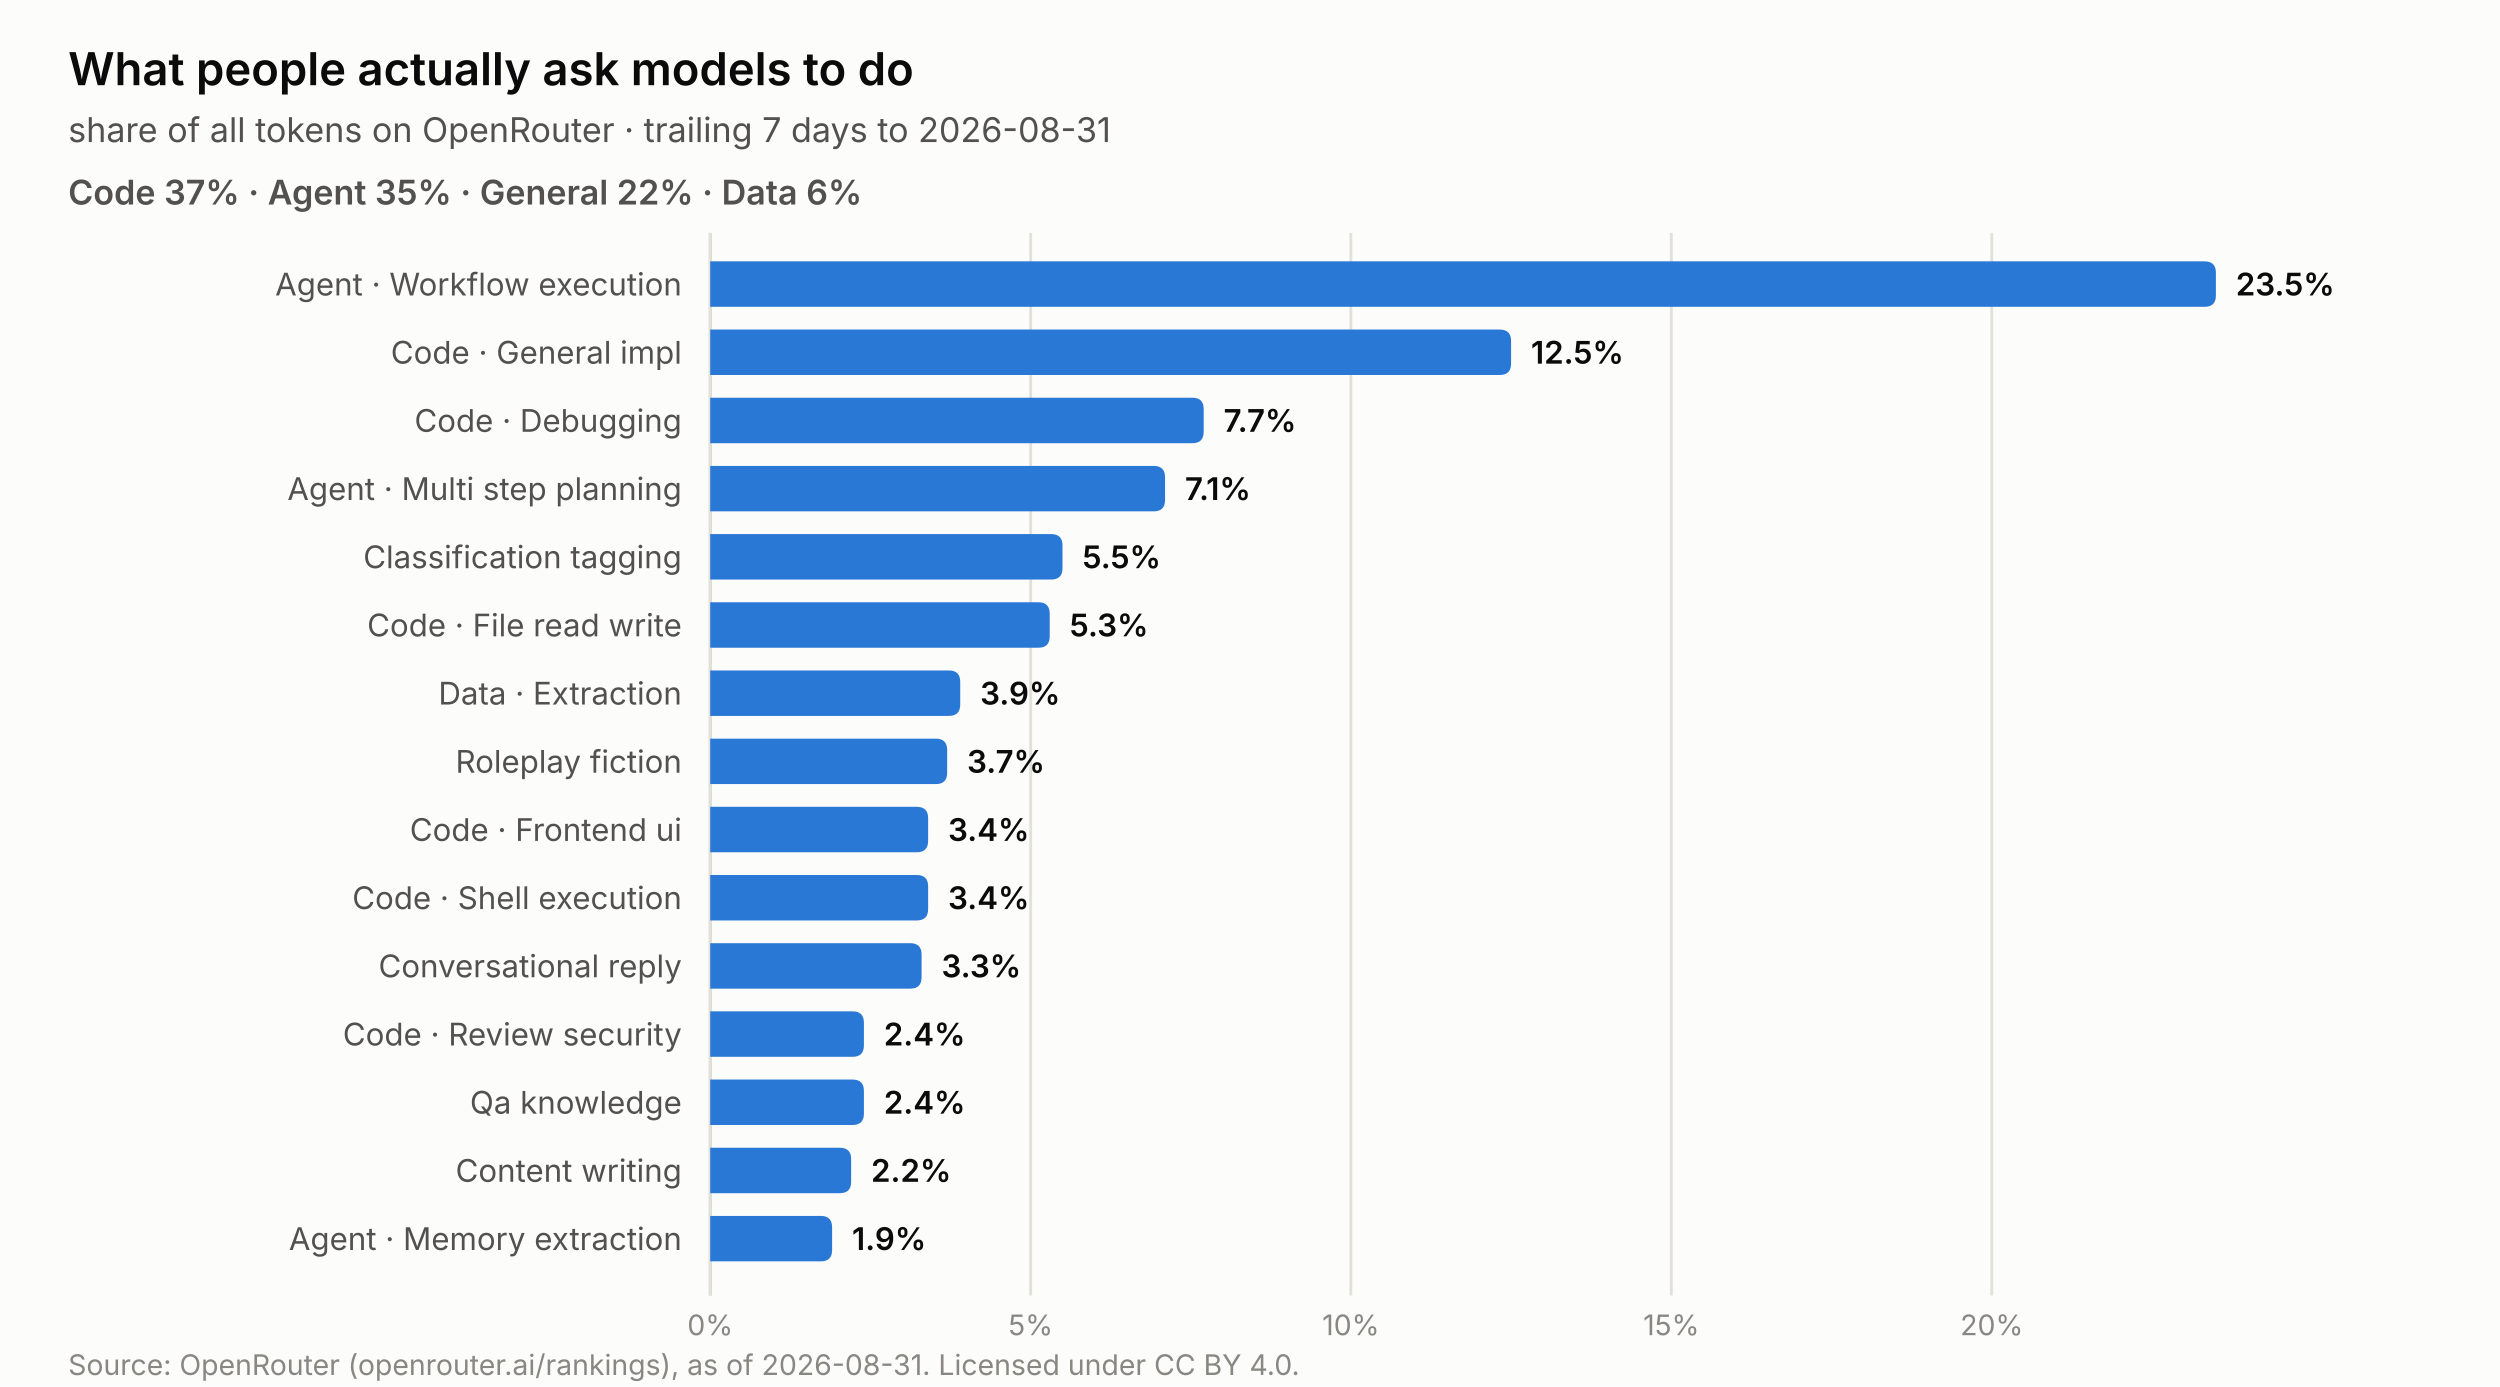
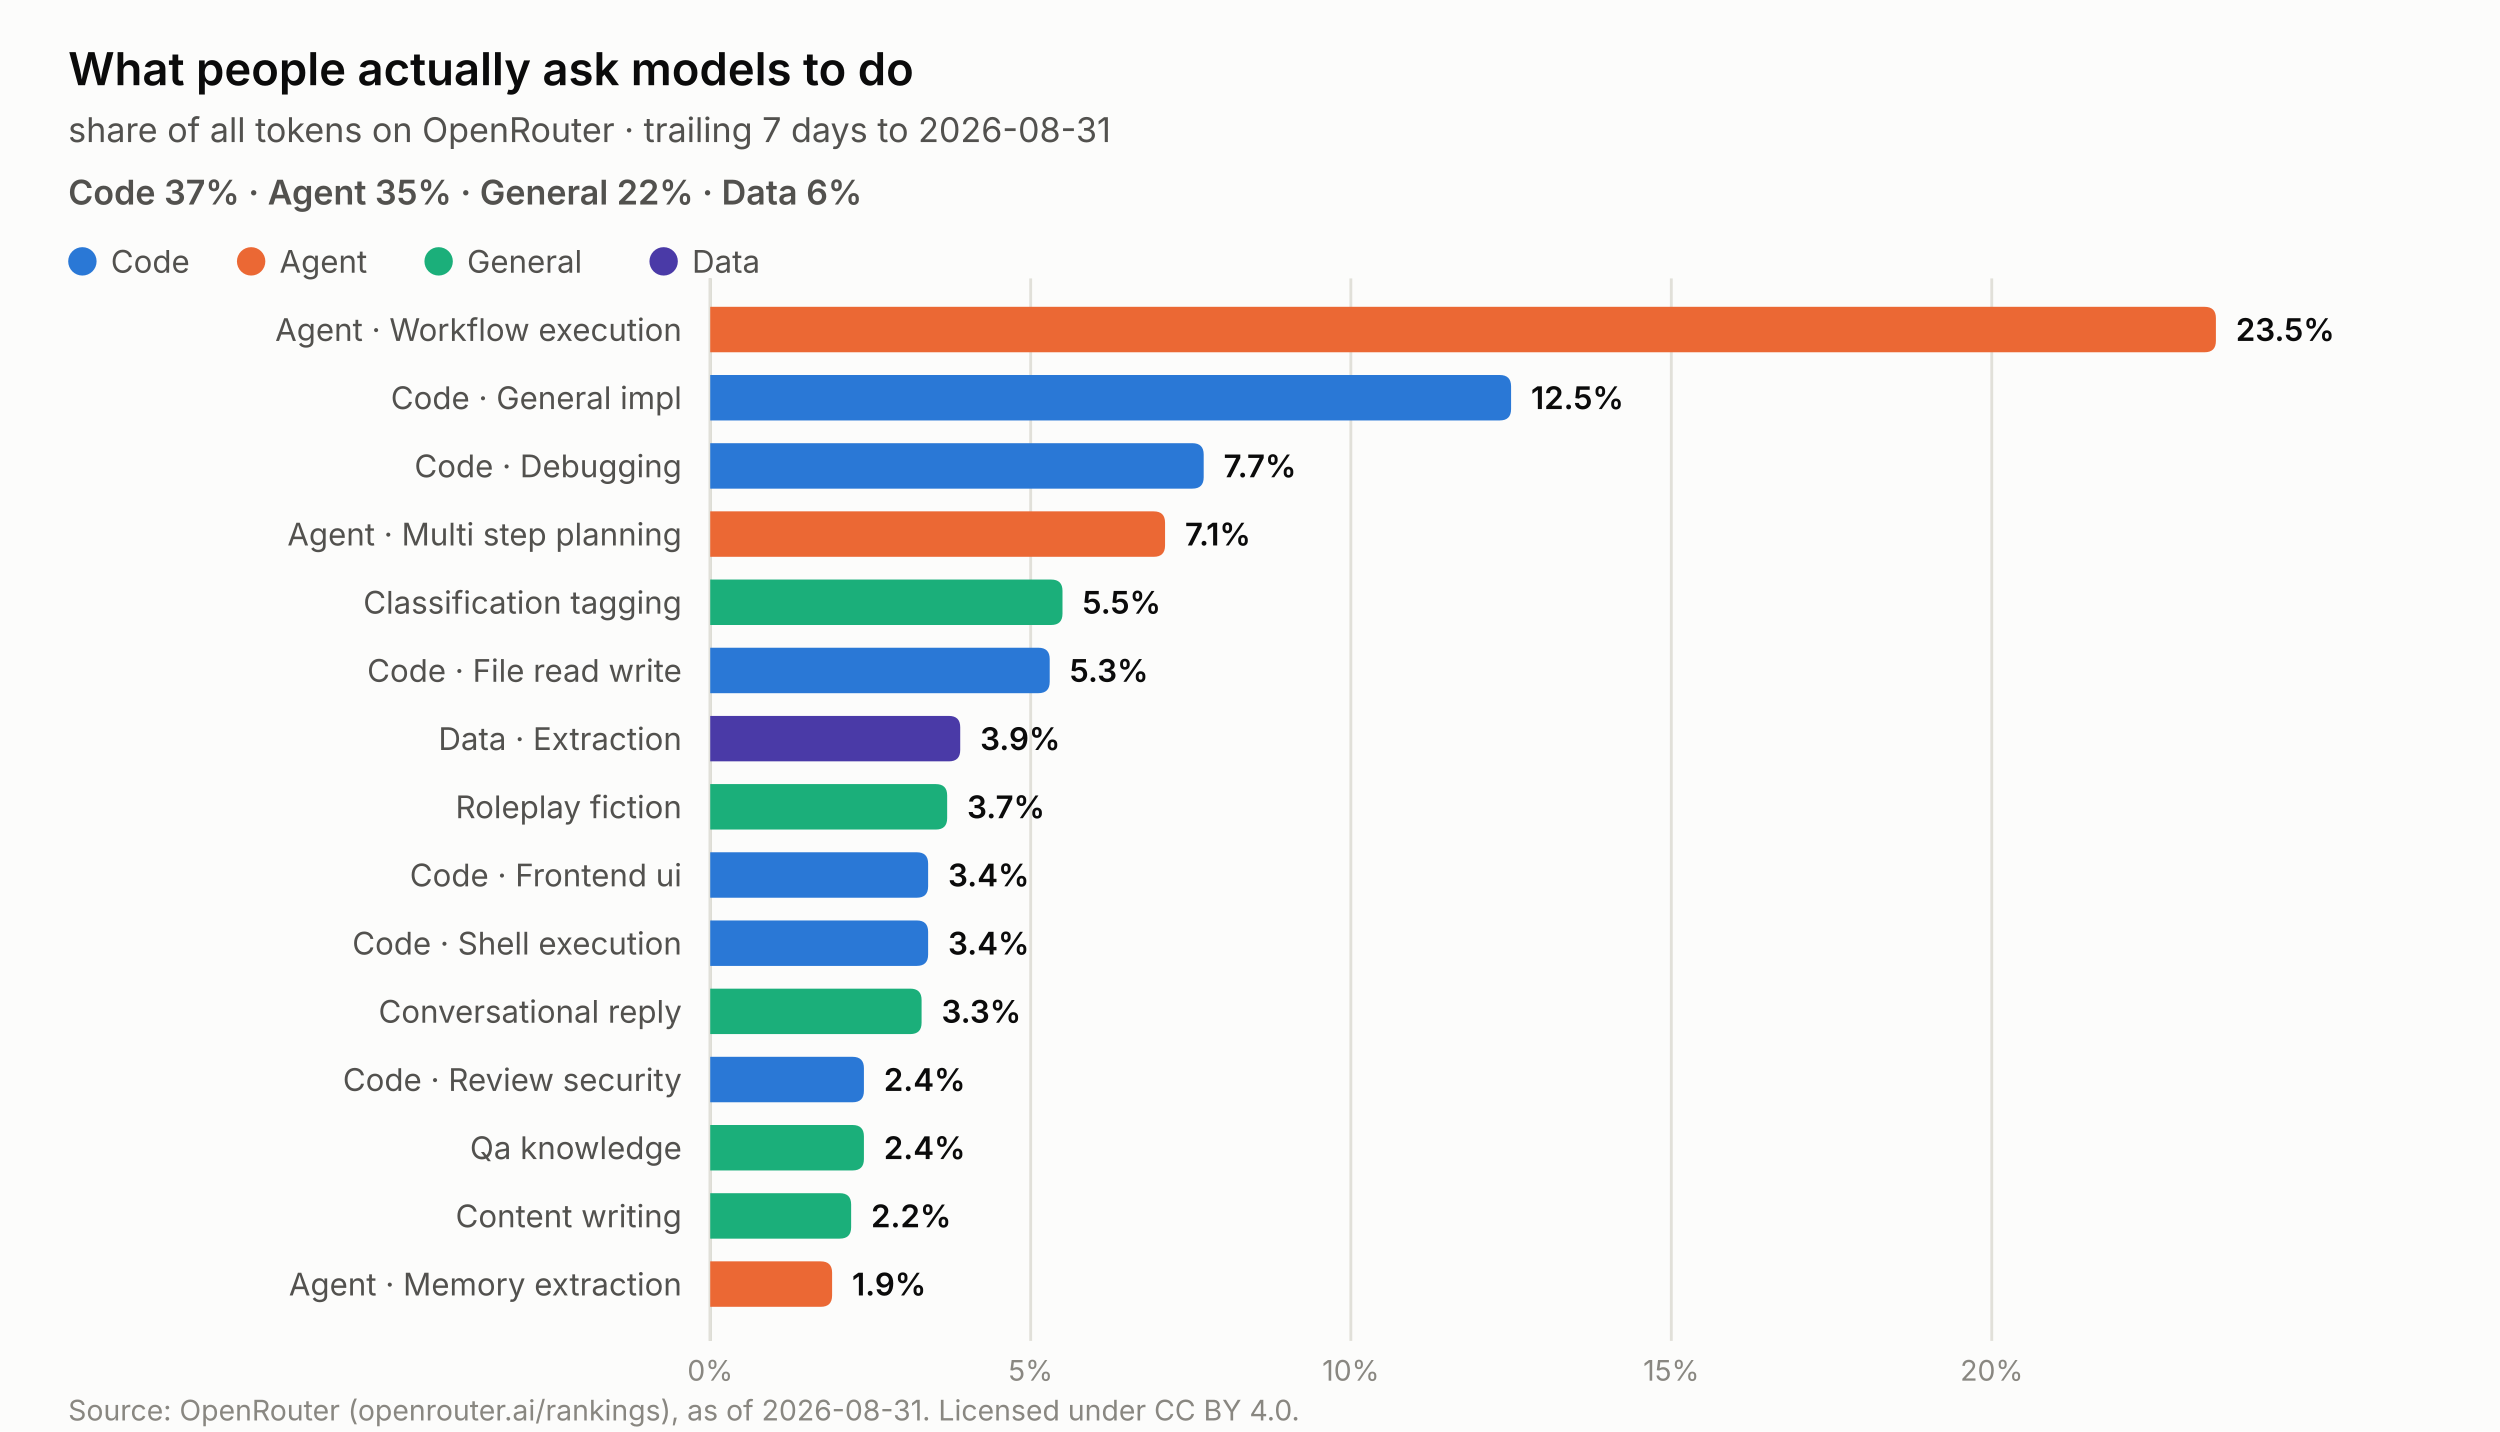
- <svg xmlns="http://www.w3.org/2000/svg" width="880.0" height="488.0" viewBox="0 0 880.0 488.0" role="img" aria-label="What people actually ask models to do">
-   <rect width="880.0" height="488.0" fill="#fcfcfb" />
+ <svg xmlns="http://www.w3.org/2000/svg" width="880.0" height="504.0" viewBox="0 0 880.0 504.0" role="img" aria-label="What people actually ask models to do">
+   <rect width="880.0" height="504.0" fill="#fcfcfb" />
  <text x="24.0" y="30.0" font-family="system-ui, -apple-system, &quot;Segoe UI&quot;, sans-serif" font-size="16" fill="#0b0b0b" text-anchor="start" font-weight="600" style="">What people actually ask models to do</text>
  <text x="24.0" y="50.0" font-family="system-ui, -apple-system, &quot;Segoe UI&quot;, sans-serif" font-size="12" fill="#52514e" text-anchor="start" font-weight="normal" style="">share of all tokens on OpenRouter · trailing 7 days to 2026-08-31</text>
  <text x="24.0" y="72.0" font-family="system-ui, -apple-system, &quot;Segoe UI&quot;, sans-serif" font-size="12" fill="#52514e" text-anchor="start" font-weight="600" style="">Code 37% · Agent 35% · General 22% · Data 6%</text>
-   <line x1="250.0" y1="82.0" x2="250.0" y2="456.0" stroke="#c3c2b7" stroke-width="1" />
-   <line x1="250.0" y1="82.0" x2="250.0" y2="456.0" stroke="#e1e0d9" stroke-width="1" />
-   <text x="250.0" y="470.0" font-family="system-ui, -apple-system, &quot;Segoe UI&quot;, sans-serif" font-size="10" fill="#898781" text-anchor="middle" font-weight="normal" style="font-variant-numeric: tabular-nums;">0%</text>
-   <line x1="362.8" y1="82.0" x2="362.8" y2="456.0" stroke="#e1e0d9" stroke-width="1" />
-   <text x="362.8" y="470.0" font-family="system-ui, -apple-system, &quot;Segoe UI&quot;, sans-serif" font-size="10" fill="#898781" text-anchor="middle" font-weight="normal" style="font-variant-numeric: tabular-nums;">5%</text>
-   <line x1="475.5" y1="82.0" x2="475.5" y2="456.0" stroke="#e1e0d9" stroke-width="1" />
-   <text x="475.5" y="470.0" font-family="system-ui, -apple-system, &quot;Segoe UI&quot;, sans-serif" font-size="10" fill="#898781" text-anchor="middle" font-weight="normal" style="font-variant-numeric: tabular-nums;">10%</text>
-   <line x1="588.3" y1="82.0" x2="588.3" y2="456.0" stroke="#e1e0d9" stroke-width="1" />
-   <text x="588.3" y="470.0" font-family="system-ui, -apple-system, &quot;Segoe UI&quot;, sans-serif" font-size="10" fill="#898781" text-anchor="middle" font-weight="normal" style="font-variant-numeric: tabular-nums;">15%</text>
-   <line x1="701.1" y1="82.0" x2="701.1" y2="456.0" stroke="#e1e0d9" stroke-width="1" />
-   <text x="701.1" y="470.0" font-family="system-ui, -apple-system, &quot;Segoe UI&quot;, sans-serif" font-size="10" fill="#898781" text-anchor="middle" font-weight="normal" style="font-variant-numeric: tabular-nums;">20%</text>
-   <path d="M250.0,92.0 h526.0 q4,0 4,4 v8.0 q0,4 -4,4 h-526.0 z" fill="#2a78d6" />
-   <text x="240.0" y="104.0" font-family="system-ui, -apple-system, &quot;Segoe UI&quot;, sans-serif" font-size="11" fill="#52514e" text-anchor="end" font-weight="normal" style="">Agent · Workflow execution</text>
-   <text x="787.0" y="104.0" font-family="system-ui, -apple-system, &quot;Segoe UI&quot;, sans-serif" font-size="11" fill="#0b0b0b" text-anchor="start" font-weight="600" style="font-variant-numeric: tabular-nums;">23.5%</text>
-   <path d="M250.0,116.0 h277.9 q4,0 4,4 v8.0 q0,4 -4,4 h-277.9 z" fill="#2a78d6" />
-   <text x="240.0" y="128.0" font-family="system-ui, -apple-system, &quot;Segoe UI&quot;, sans-serif" font-size="11" fill="#52514e" text-anchor="end" font-weight="normal" style="">Code · General impl</text>
-   <text x="538.9" y="128.0" font-family="system-ui, -apple-system, &quot;Segoe UI&quot;, sans-serif" font-size="11" fill="#0b0b0b" text-anchor="start" font-weight="600" style="font-variant-numeric: tabular-nums;">12.5%</text>
-   <path d="M250.0,140.0 h169.7 q4,0 4,4 v8.0 q0,4 -4,4 h-169.7 z" fill="#2a78d6" />
-   <text x="240.0" y="152.0" font-family="system-ui, -apple-system, &quot;Segoe UI&quot;, sans-serif" font-size="11" fill="#52514e" text-anchor="end" font-weight="normal" style="">Code · Debugging</text>
-   <text x="430.7" y="152.0" font-family="system-ui, -apple-system, &quot;Segoe UI&quot;, sans-serif" font-size="11" fill="#0b0b0b" text-anchor="start" font-weight="600" style="font-variant-numeric: tabular-nums;">7.7%</text>
-   <path d="M250.0,164.0 h156.1 q4,0 4,4 v8.0 q0,4 -4,4 h-156.1 z" fill="#2a78d6" />
-   <text x="240.0" y="176.0" font-family="system-ui, -apple-system, &quot;Segoe UI&quot;, sans-serif" font-size="11" fill="#52514e" text-anchor="end" font-weight="normal" style="">Agent · Multi step planning</text>
-   <text x="417.1" y="176.0" font-family="system-ui, -apple-system, &quot;Segoe UI&quot;, sans-serif" font-size="11" fill="#0b0b0b" text-anchor="start" font-weight="600" style="font-variant-numeric: tabular-nums;">7.1%</text>
-   <path d="M250.0,188.0 h120.0 q4,0 4,4 v8.0 q0,4 -4,4 h-120.0 z" fill="#2a78d6" />
-   <text x="240.0" y="200.0" font-family="system-ui, -apple-system, &quot;Segoe UI&quot;, sans-serif" font-size="11" fill="#52514e" text-anchor="end" font-weight="normal" style="">Classification tagging</text>
-   <text x="381.0" y="200.0" font-family="system-ui, -apple-system, &quot;Segoe UI&quot;, sans-serif" font-size="11" fill="#0b0b0b" text-anchor="start" font-weight="600" style="font-variant-numeric: tabular-nums;">5.5%</text>
-   <path d="M250.0,212.0 h115.5 q4,0 4,4 v8.0 q0,4 -4,4 h-115.5 z" fill="#2a78d6" />
-   <text x="240.0" y="224.0" font-family="system-ui, -apple-system, &quot;Segoe UI&quot;, sans-serif" font-size="11" fill="#52514e" text-anchor="end" font-weight="normal" style="">Code · File read write</text>
-   <text x="376.5" y="224.0" font-family="system-ui, -apple-system, &quot;Segoe UI&quot;, sans-serif" font-size="11" fill="#0b0b0b" text-anchor="start" font-weight="600" style="font-variant-numeric: tabular-nums;">5.3%</text>
-   <path d="M250.0,236.0 h84.0 q4,0 4,4 v8.0 q0,4 -4,4 h-84.0 z" fill="#2a78d6" />
-   <text x="240.0" y="248.0" font-family="system-ui, -apple-system, &quot;Segoe UI&quot;, sans-serif" font-size="11" fill="#52514e" text-anchor="end" font-weight="normal" style="">Data · Extraction</text>
-   <text x="345.0" y="248.0" font-family="system-ui, -apple-system, &quot;Segoe UI&quot;, sans-serif" font-size="11" fill="#0b0b0b" text-anchor="start" font-weight="600" style="font-variant-numeric: tabular-nums;">3.9%</text>
-   <path d="M250.0,260.0 h79.4 q4,0 4,4 v8.0 q0,4 -4,4 h-79.4 z" fill="#2a78d6" />
-   <text x="240.0" y="272.0" font-family="system-ui, -apple-system, &quot;Segoe UI&quot;, sans-serif" font-size="11" fill="#52514e" text-anchor="end" font-weight="normal" style="">Roleplay fiction</text>
-   <text x="340.4" y="272.0" font-family="system-ui, -apple-system, &quot;Segoe UI&quot;, sans-serif" font-size="11" fill="#0b0b0b" text-anchor="start" font-weight="600" style="font-variant-numeric: tabular-nums;">3.7%</text>
-   <path d="M250.0,284.0 h72.7 q4,0 4,4 v8.0 q0,4 -4,4 h-72.7 z" fill="#2a78d6" />
-   <text x="240.0" y="296.0" font-family="system-ui, -apple-system, &quot;Segoe UI&quot;, sans-serif" font-size="11" fill="#52514e" text-anchor="end" font-weight="normal" style="">Code · Frontend ui</text>
-   <text x="333.7" y="296.0" font-family="system-ui, -apple-system, &quot;Segoe UI&quot;, sans-serif" font-size="11" fill="#0b0b0b" text-anchor="start" font-weight="600" style="font-variant-numeric: tabular-nums;">3.4%</text>
-   <path d="M250.0,308.0 h72.7 q4,0 4,4 v8.0 q0,4 -4,4 h-72.7 z" fill="#2a78d6" />
-   <text x="240.0" y="320.0" font-family="system-ui, -apple-system, &quot;Segoe UI&quot;, sans-serif" font-size="11" fill="#52514e" text-anchor="end" font-weight="normal" style="">Code · Shell execution</text>
-   <text x="333.7" y="320.0" font-family="system-ui, -apple-system, &quot;Segoe UI&quot;, sans-serif" font-size="11" fill="#0b0b0b" text-anchor="start" font-weight="600" style="font-variant-numeric: tabular-nums;">3.4%</text>
-   <path d="M250.0,332.0 h70.4 q4,0 4,4 v8.0 q0,4 -4,4 h-70.4 z" fill="#2a78d6" />
-   <text x="240.0" y="344.0" font-family="system-ui, -apple-system, &quot;Segoe UI&quot;, sans-serif" font-size="11" fill="#52514e" text-anchor="end" font-weight="normal" style="">Conversational reply</text>
-   <text x="331.4" y="344.0" font-family="system-ui, -apple-system, &quot;Segoe UI&quot;, sans-serif" font-size="11" fill="#0b0b0b" text-anchor="start" font-weight="600" style="font-variant-numeric: tabular-nums;">3.3%</text>
-   <path d="M250.0,356.0 h50.1 q4,0 4,4 v8.0 q0,4 -4,4 h-50.1 z" fill="#2a78d6" />
-   <text x="240.0" y="368.0" font-family="system-ui, -apple-system, &quot;Segoe UI&quot;, sans-serif" font-size="11" fill="#52514e" text-anchor="end" font-weight="normal" style="">Code · Review security</text>
-   <text x="311.1" y="368.0" font-family="system-ui, -apple-system, &quot;Segoe UI&quot;, sans-serif" font-size="11" fill="#0b0b0b" text-anchor="start" font-weight="600" style="font-variant-numeric: tabular-nums;">2.4%</text>
-   <path d="M250.0,380.0 h50.1 q4,0 4,4 v8.0 q0,4 -4,4 h-50.1 z" fill="#2a78d6" />
-   <text x="240.0" y="392.0" font-family="system-ui, -apple-system, &quot;Segoe UI&quot;, sans-serif" font-size="11" fill="#52514e" text-anchor="end" font-weight="normal" style="">Qa knowledge</text>
-   <text x="311.1" y="392.0" font-family="system-ui, -apple-system, &quot;Segoe UI&quot;, sans-serif" font-size="11" fill="#0b0b0b" text-anchor="start" font-weight="600" style="font-variant-numeric: tabular-nums;">2.4%</text>
-   <path d="M250.0,404.0 h45.6 q4,0 4,4 v8.0 q0,4 -4,4 h-45.6 z" fill="#2a78d6" />
-   <text x="240.0" y="416.0" font-family="system-ui, -apple-system, &quot;Segoe UI&quot;, sans-serif" font-size="11" fill="#52514e" text-anchor="end" font-weight="normal" style="">Content writing</text>
-   <text x="306.6" y="416.0" font-family="system-ui, -apple-system, &quot;Segoe UI&quot;, sans-serif" font-size="11" fill="#0b0b0b" text-anchor="start" font-weight="600" style="font-variant-numeric: tabular-nums;">2.2%</text>
-   <path d="M250.0,428.0 h38.9 q4,0 4,4 v8.0 q0,4 -4,4 h-38.9 z" fill="#2a78d6" />
-   <text x="240.0" y="440.0" font-family="system-ui, -apple-system, &quot;Segoe UI&quot;, sans-serif" font-size="11" fill="#52514e" text-anchor="end" font-weight="normal" style="">Agent · Memory extraction</text>
-   <text x="299.9" y="440.0" font-family="system-ui, -apple-system, &quot;Segoe UI&quot;, sans-serif" font-size="11" fill="#0b0b0b" text-anchor="start" font-weight="600" style="font-variant-numeric: tabular-nums;">1.9%</text>
-   <text x="24.0" y="484.0" font-family="system-ui, -apple-system, &quot;Segoe UI&quot;, sans-serif" font-size="10" fill="#898781" text-anchor="start" font-weight="normal" style="">Source: OpenRouter (openrouter.ai/rankings), as of 2026-08-31. Licensed under CC BY 4.0.</text>
+   <circle cx="29.0" cy="92" r="5" fill="#2a78d6" />
+   <text x="39.0" y="96.0" font-family="system-ui, -apple-system, &quot;Segoe UI&quot;, sans-serif" font-size="11" fill="#52514e" text-anchor="start" font-weight="normal" style="">Code</text>
+   <circle cx="88.4" cy="92" r="5" fill="#eb6834" />
+   <text x="98.4" y="96.0" font-family="system-ui, -apple-system, &quot;Segoe UI&quot;, sans-serif" font-size="11" fill="#52514e" text-anchor="start" font-weight="normal" style="">Agent</text>
+   <circle cx="154.4" cy="92" r="5" fill="#1baf7a" />
+   <text x="164.4" y="96.0" font-family="system-ui, -apple-system, &quot;Segoe UI&quot;, sans-serif" font-size="11" fill="#52514e" text-anchor="start" font-weight="normal" style="">General</text>
+   <circle cx="233.6" cy="92" r="5" fill="#4a3aa7" />
+   <text x="243.6" y="96.0" font-family="system-ui, -apple-system, &quot;Segoe UI&quot;, sans-serif" font-size="11" fill="#52514e" text-anchor="start" font-weight="normal" style="">Data</text>
+   <line x1="250.0" y1="98.0" x2="250.0" y2="472.0" stroke="#c3c2b7" stroke-width="1" />
+   <line x1="250.0" y1="98.0" x2="250.0" y2="472.0" stroke="#e1e0d9" stroke-width="1" />
+   <text x="250.0" y="486.0" font-family="system-ui, -apple-system, &quot;Segoe UI&quot;, sans-serif" font-size="10" fill="#898781" text-anchor="middle" font-weight="normal" style="font-variant-numeric: tabular-nums;">0%</text>
+   <line x1="362.8" y1="98.0" x2="362.8" y2="472.0" stroke="#e1e0d9" stroke-width="1" />
+   <text x="362.8" y="486.0" font-family="system-ui, -apple-system, &quot;Segoe UI&quot;, sans-serif" font-size="10" fill="#898781" text-anchor="middle" font-weight="normal" style="font-variant-numeric: tabular-nums;">5%</text>
+   <line x1="475.5" y1="98.0" x2="475.5" y2="472.0" stroke="#e1e0d9" stroke-width="1" />
+   <text x="475.5" y="486.0" font-family="system-ui, -apple-system, &quot;Segoe UI&quot;, sans-serif" font-size="10" fill="#898781" text-anchor="middle" font-weight="normal" style="font-variant-numeric: tabular-nums;">10%</text>
+   <line x1="588.3" y1="98.0" x2="588.3" y2="472.0" stroke="#e1e0d9" stroke-width="1" />
+   <text x="588.3" y="486.0" font-family="system-ui, -apple-system, &quot;Segoe UI&quot;, sans-serif" font-size="10" fill="#898781" text-anchor="middle" font-weight="normal" style="font-variant-numeric: tabular-nums;">15%</text>
+   <line x1="701.1" y1="98.0" x2="701.1" y2="472.0" stroke="#e1e0d9" stroke-width="1" />
+   <text x="701.1" y="486.0" font-family="system-ui, -apple-system, &quot;Segoe UI&quot;, sans-serif" font-size="10" fill="#898781" text-anchor="middle" font-weight="normal" style="font-variant-numeric: tabular-nums;">20%</text>
+   <path d="M250.0,108.0 h526.0 q4,0 4,4 v8.0 q0,4 -4,4 h-526.0 z" fill="#eb6834" />
+   <text x="240.0" y="120.0" font-family="system-ui, -apple-system, &quot;Segoe UI&quot;, sans-serif" font-size="11" fill="#52514e" text-anchor="end" font-weight="normal" style="">Agent · Workflow execution</text>
+   <text x="787.0" y="120.0" font-family="system-ui, -apple-system, &quot;Segoe UI&quot;, sans-serif" font-size="11" fill="#0b0b0b" text-anchor="start" font-weight="600" style="font-variant-numeric: tabular-nums;">23.5%</text>
+   <path d="M250.0,132.0 h277.9 q4,0 4,4 v8.0 q0,4 -4,4 h-277.9 z" fill="#2a78d6" />
+   <text x="240.0" y="144.0" font-family="system-ui, -apple-system, &quot;Segoe UI&quot;, sans-serif" font-size="11" fill="#52514e" text-anchor="end" font-weight="normal" style="">Code · General impl</text>
+   <text x="538.9" y="144.0" font-family="system-ui, -apple-system, &quot;Segoe UI&quot;, sans-serif" font-size="11" fill="#0b0b0b" text-anchor="start" font-weight="600" style="font-variant-numeric: tabular-nums;">12.5%</text>
+   <path d="M250.0,156.0 h169.7 q4,0 4,4 v8.0 q0,4 -4,4 h-169.7 z" fill="#2a78d6" />
+   <text x="240.0" y="168.0" font-family="system-ui, -apple-system, &quot;Segoe UI&quot;, sans-serif" font-size="11" fill="#52514e" text-anchor="end" font-weight="normal" style="">Code · Debugging</text>
+   <text x="430.7" y="168.0" font-family="system-ui, -apple-system, &quot;Segoe UI&quot;, sans-serif" font-size="11" fill="#0b0b0b" text-anchor="start" font-weight="600" style="font-variant-numeric: tabular-nums;">7.7%</text>
+   <path d="M250.0,180.0 h156.1 q4,0 4,4 v8.0 q0,4 -4,4 h-156.1 z" fill="#eb6834" />
+   <text x="240.0" y="192.0" font-family="system-ui, -apple-system, &quot;Segoe UI&quot;, sans-serif" font-size="11" fill="#52514e" text-anchor="end" font-weight="normal" style="">Agent · Multi step planning</text>
+   <text x="417.1" y="192.0" font-family="system-ui, -apple-system, &quot;Segoe UI&quot;, sans-serif" font-size="11" fill="#0b0b0b" text-anchor="start" font-weight="600" style="font-variant-numeric: tabular-nums;">7.1%</text>
+   <path d="M250.0,204.0 h120.0 q4,0 4,4 v8.0 q0,4 -4,4 h-120.0 z" fill="#1baf7a" />
+   <text x="240.0" y="216.0" font-family="system-ui, -apple-system, &quot;Segoe UI&quot;, sans-serif" font-size="11" fill="#52514e" text-anchor="end" font-weight="normal" style="">Classification tagging</text>
+   <text x="381.0" y="216.0" font-family="system-ui, -apple-system, &quot;Segoe UI&quot;, sans-serif" font-size="11" fill="#0b0b0b" text-anchor="start" font-weight="600" style="font-variant-numeric: tabular-nums;">5.5%</text>
+   <path d="M250.0,228.0 h115.5 q4,0 4,4 v8.0 q0,4 -4,4 h-115.5 z" fill="#2a78d6" />
+   <text x="240.0" y="240.0" font-family="system-ui, -apple-system, &quot;Segoe UI&quot;, sans-serif" font-size="11" fill="#52514e" text-anchor="end" font-weight="normal" style="">Code · File read write</text>
+   <text x="376.5" y="240.0" font-family="system-ui, -apple-system, &quot;Segoe UI&quot;, sans-serif" font-size="11" fill="#0b0b0b" text-anchor="start" font-weight="600" style="font-variant-numeric: tabular-nums;">5.3%</text>
+   <path d="M250.0,252.0 h84.0 q4,0 4,4 v8.0 q0,4 -4,4 h-84.0 z" fill="#4a3aa7" />
+   <text x="240.0" y="264.0" font-family="system-ui, -apple-system, &quot;Segoe UI&quot;, sans-serif" font-size="11" fill="#52514e" text-anchor="end" font-weight="normal" style="">Data · Extraction</text>
+   <text x="345.0" y="264.0" font-family="system-ui, -apple-system, &quot;Segoe UI&quot;, sans-serif" font-size="11" fill="#0b0b0b" text-anchor="start" font-weight="600" style="font-variant-numeric: tabular-nums;">3.9%</text>
+   <path d="M250.0,276.0 h79.4 q4,0 4,4 v8.0 q0,4 -4,4 h-79.4 z" fill="#1baf7a" />
+   <text x="240.0" y="288.0" font-family="system-ui, -apple-system, &quot;Segoe UI&quot;, sans-serif" font-size="11" fill="#52514e" text-anchor="end" font-weight="normal" style="">Roleplay fiction</text>
+   <text x="340.4" y="288.0" font-family="system-ui, -apple-system, &quot;Segoe UI&quot;, sans-serif" font-size="11" fill="#0b0b0b" text-anchor="start" font-weight="600" style="font-variant-numeric: tabular-nums;">3.7%</text>
+   <path d="M250.0,300.0 h72.7 q4,0 4,4 v8.0 q0,4 -4,4 h-72.7 z" fill="#2a78d6" />
+   <text x="240.0" y="312.0" font-family="system-ui, -apple-system, &quot;Segoe UI&quot;, sans-serif" font-size="11" fill="#52514e" text-anchor="end" font-weight="normal" style="">Code · Frontend ui</text>
+   <text x="333.7" y="312.0" font-family="system-ui, -apple-system, &quot;Segoe UI&quot;, sans-serif" font-size="11" fill="#0b0b0b" text-anchor="start" font-weight="600" style="font-variant-numeric: tabular-nums;">3.4%</text>
+   <path d="M250.0,324.0 h72.7 q4,0 4,4 v8.0 q0,4 -4,4 h-72.7 z" fill="#2a78d6" />
+   <text x="240.0" y="336.0" font-family="system-ui, -apple-system, &quot;Segoe UI&quot;, sans-serif" font-size="11" fill="#52514e" text-anchor="end" font-weight="normal" style="">Code · Shell execution</text>
+   <text x="333.7" y="336.0" font-family="system-ui, -apple-system, &quot;Segoe UI&quot;, sans-serif" font-size="11" fill="#0b0b0b" text-anchor="start" font-weight="600" style="font-variant-numeric: tabular-nums;">3.4%</text>
+   <path d="M250.0,348.0 h70.4 q4,0 4,4 v8.0 q0,4 -4,4 h-70.4 z" fill="#1baf7a" />
+   <text x="240.0" y="360.0" font-family="system-ui, -apple-system, &quot;Segoe UI&quot;, sans-serif" font-size="11" fill="#52514e" text-anchor="end" font-weight="normal" style="">Conversational reply</text>
+   <text x="331.4" y="360.0" font-family="system-ui, -apple-system, &quot;Segoe UI&quot;, sans-serif" font-size="11" fill="#0b0b0b" text-anchor="start" font-weight="600" style="font-variant-numeric: tabular-nums;">3.3%</text>
+   <path d="M250.0,372.0 h50.1 q4,0 4,4 v8.0 q0,4 -4,4 h-50.1 z" fill="#2a78d6" />
+   <text x="240.0" y="384.0" font-family="system-ui, -apple-system, &quot;Segoe UI&quot;, sans-serif" font-size="11" fill="#52514e" text-anchor="end" font-weight="normal" style="">Code · Review security</text>
+   <text x="311.1" y="384.0" font-family="system-ui, -apple-system, &quot;Segoe UI&quot;, sans-serif" font-size="11" fill="#0b0b0b" text-anchor="start" font-weight="600" style="font-variant-numeric: tabular-nums;">2.4%</text>
+   <path d="M250.0,396.0 h50.1 q4,0 4,4 v8.0 q0,4 -4,4 h-50.1 z" fill="#1baf7a" />
+   <text x="240.0" y="408.0" font-family="system-ui, -apple-system, &quot;Segoe UI&quot;, sans-serif" font-size="11" fill="#52514e" text-anchor="end" font-weight="normal" style="">Qa knowledge</text>
+   <text x="311.1" y="408.0" font-family="system-ui, -apple-system, &quot;Segoe UI&quot;, sans-serif" font-size="11" fill="#0b0b0b" text-anchor="start" font-weight="600" style="font-variant-numeric: tabular-nums;">2.4%</text>
+   <path d="M250.0,420.0 h45.6 q4,0 4,4 v8.0 q0,4 -4,4 h-45.6 z" fill="#1baf7a" />
+   <text x="240.0" y="432.0" font-family="system-ui, -apple-system, &quot;Segoe UI&quot;, sans-serif" font-size="11" fill="#52514e" text-anchor="end" font-weight="normal" style="">Content writing</text>
+   <text x="306.6" y="432.0" font-family="system-ui, -apple-system, &quot;Segoe UI&quot;, sans-serif" font-size="11" fill="#0b0b0b" text-anchor="start" font-weight="600" style="font-variant-numeric: tabular-nums;">2.2%</text>
+   <path d="M250.0,444.0 h38.9 q4,0 4,4 v8.0 q0,4 -4,4 h-38.9 z" fill="#eb6834" />
+   <text x="240.0" y="456.0" font-family="system-ui, -apple-system, &quot;Segoe UI&quot;, sans-serif" font-size="11" fill="#52514e" text-anchor="end" font-weight="normal" style="">Agent · Memory extraction</text>
+   <text x="299.9" y="456.0" font-family="system-ui, -apple-system, &quot;Segoe UI&quot;, sans-serif" font-size="11" fill="#0b0b0b" text-anchor="start" font-weight="600" style="font-variant-numeric: tabular-nums;">1.9%</text>
+   <text x="24.0" y="500.0" font-family="system-ui, -apple-system, &quot;Segoe UI&quot;, sans-serif" font-size="10" fill="#898781" text-anchor="start" font-weight="normal" style="">Source: OpenRouter (openrouter.ai/rankings), as of 2026-08-31. Licensed under CC BY 4.0.</text>
</svg>
